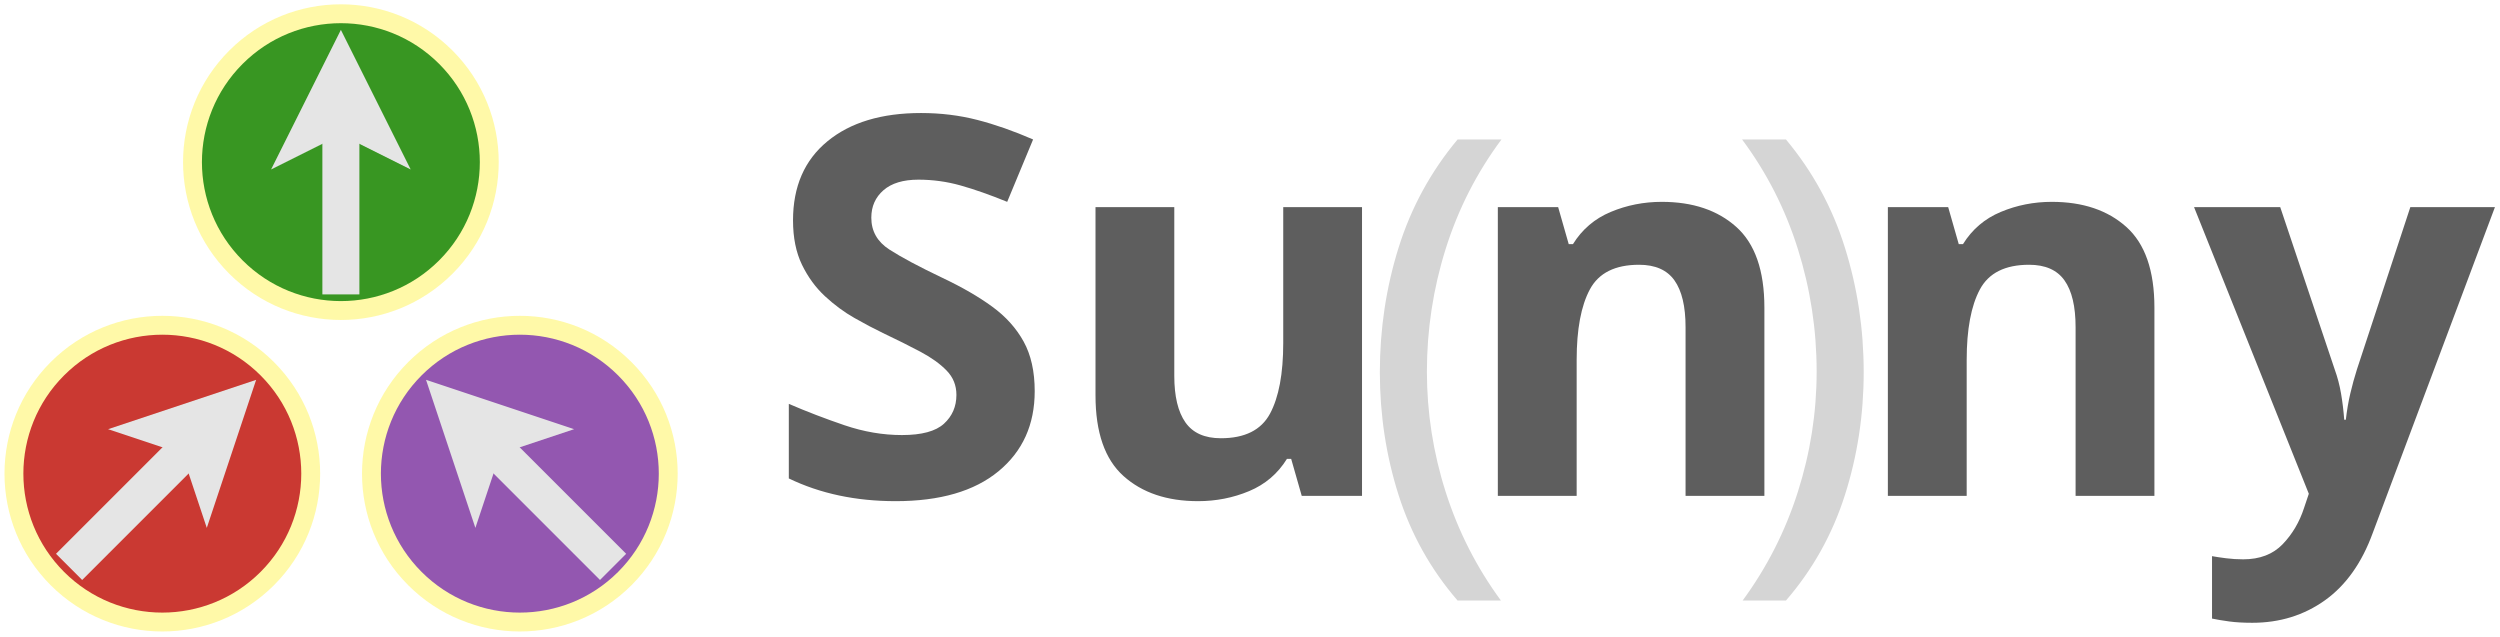
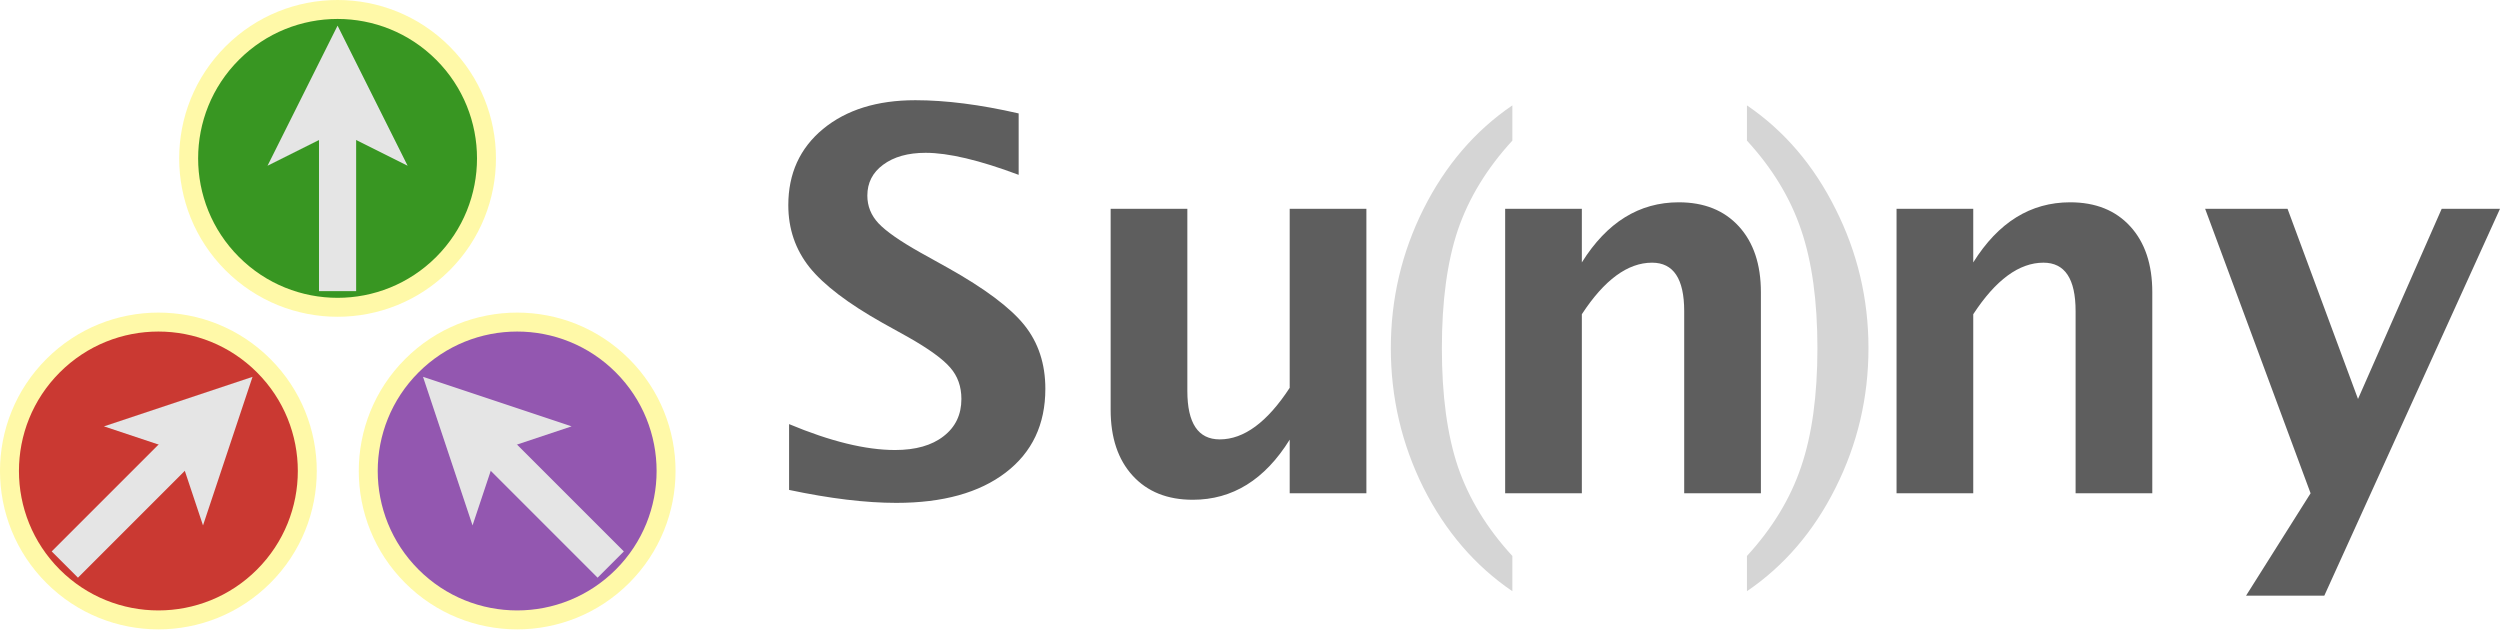
- <svg xmlns="http://www.w3.org/2000/svg" viewBox="0 0 1260.705 321.048" height="321.048" width="1260.705" xml:space="preserve" id="svg2" version="1.1">
+ <svg xmlns="http://www.w3.org/2000/svg" viewBox="0 0 1256.29 316.269" height="316.269" width="1256.29" xml:space="preserve" id="svg2" version="1.1">
  <defs id="defs6">
    <clipPath id="clipPath14" clipPathUnits="userSpaceOnUse">
      <path id="path12" d="M 0,0 H 1024 V 768 H 0 Z" />
    </clipPath>
    <clipPath id="clipPath24" clipPathUnits="userSpaceOnUse">
      <path id="path22" d="M 0,0 H 1024 V 768 H 0 Z" />
    </clipPath>
    <clipPath id="clipPath64" clipPathUnits="userSpaceOnUse">
      <path id="path62" d="M 173.494,372.509 H 294.881 V 493.895 H 173.494 Z" />
    </clipPath>
    <clipPath id="clipPath74" clipPathUnits="userSpaceOnUse">
      <path id="path72" d="M 180.634,379.649 H 287.741 V 486.755 H 180.634 Z" />
    </clipPath>
    <clipPath id="clipPath84" clipPathUnits="userSpaceOnUse">
      <path id="path82" d="m 38.275,372.509 h 121.386 V 493.895 H 38.275 Z" />
    </clipPath>
    <clipPath id="clipPath94" clipPathUnits="userSpaceOnUse">
      <path id="path92" d="m 45.415,379.649 h 107.106 V 486.755 H 45.415 Z" />
    </clipPath>
    <clipPath id="clipPath104" clipPathUnits="userSpaceOnUse">
      <path id="path102" d="M 105.808,490.324 H 227.195 V 611.71 H 105.808 Z" />
    </clipPath>
    <clipPath id="clipPath114" clipPathUnits="userSpaceOnUse">
      <path id="path112" d="M 112.948,497.464 H 220.054 V 604.57 H 112.948 Z" />
    </clipPath>
    <clipPath id="clipPath124" clipPathUnits="userSpaceOnUse">
      <path id="path122" d="M 193.901,602.043 V 499.991 h -54.8 v 102.053 z" />
    </clipPath>
    <clipPath id="clipPath130" clipPathUnits="userSpaceOnUse">
      <path id="path128" d="M 0,0 H 1024 V 768 H 0 Z" />
    </clipPath>
    <clipPath id="clipPath144" clipPathUnits="userSpaceOnUse">
      <path id="path142" d="m 217.37,488.769 72.162,-72.162 -38.749,-38.749 -72.162,72.162 z" />
    </clipPath>
    <clipPath id="clipPath150" clipPathUnits="userSpaceOnUse">
      <path id="path148" d="M 0,0 H 1024 V 768 H 0 Z" />
    </clipPath>
    <clipPath id="clipPath164" clipPathUnits="userSpaceOnUse">
      <path id="path162" d="M 154.535,450.019 82.373,377.857 43.623,416.606 115.786,488.769 Z" />
    </clipPath>
    <clipPath id="clipPath170" clipPathUnits="userSpaceOnUse">
      <path id="path168" d="M 0,0 H 1024 V 768 H 0 Z" />
    </clipPath>
  </defs>
-   <g clip-path="url(#clipPath14)" transform="matrix(1.333333,0,0,-1.333333,-50.10061,816.4547)" id="g10">
+   <g clip-path="url(#clipPath14)" transform="matrix(1.333333,0,0,-1.333333,-52.36685,814.2803)" id="g10">
    <g id="g16" />
    <g id="g18">
      <g clip-path="url(#clipPath24)" id="g20">
        <g transform="translate(551.4487,416.7969)" id="g28">
-           <text id="text32" style="font-variant:normal;font-weight:normal;font-size:200px;font-family:LucidaGrande;-inkscape-font-specification:LucidaGrande;writing-mode:lr-tb;fill:#d5d5d5;fill-opacity:1;fill-rule:nonzero;stroke:none" transform="scale(1,-1)">
-             <tspan id="tspan30" y="0" x="0">(</tspan>
-           </text>
+           <path id="text32" style="font-variant:normal;font-weight:normal;font-size:200px;font-family:LucidaGrande;-inkscape-font-specification:LucidaGrande;writing-mode:lr-tb;fill:#d5d5d5;fill-opacity:1;fill-rule:nonzero;stroke:none" d="m 57.813,-154.199 c -14.062,9.57 -25.228,22.59 -33.497,39.062 -8.203,16.406 -12.305,33.887 -12.305,52.441 0,18.62 4.102,36.166 12.305,52.638 8.268,16.406 19.434,29.395 33.497,38.965 V 15.625 C 48.243,5.208 41.407,-5.989 37.305,-17.968 c -4.036,-11.979 -6.056,-26.889 -6.056,-44.728 0,-17.773 2.019,-32.649 6.056,-44.628 4.102,-11.979 10.938,-23.178 20.508,-33.595 z" transform="scale(1,-1)" />
        </g>
        <g transform="translate(690.4487,416.7969)" id="g34">
-           <text id="text38" style="font-variant:normal;font-weight:normal;font-size:200px;font-family:LucidaGrande;-inkscape-font-specification:LucidaGrande;writing-mode:lr-tb;fill:#d5d5d5;fill-opacity:1;fill-rule:nonzero;stroke:none" transform="scale(1,-1)">
-             <tspan id="tspan36" y="0" x="0">)</tspan>
-           </text>
+           <path id="text38" style="font-variant:normal;font-weight:normal;font-size:200px;font-family:LucidaGrande;-inkscape-font-specification:LucidaGrande;writing-mode:lr-tb;fill:#d5d5d5;fill-opacity:1;fill-rule:nonzero;stroke:none" d="m 7.226,-154.199 v 13.28 c 9.57,10.417 16.373,21.616 20.41,33.595 4.102,11.979 6.152,26.855 6.152,44.628 0,17.839 -2.051,32.748 -6.152,44.728 C 23.6,-5.989 16.797,5.208 7.226,15.625 V 28.907 C 21.289,19.336 32.422,6.348 40.625,-10.058 c 8.268,-16.471 12.403,-34.018 12.403,-52.638 0,-18.555 -4.135,-36.035 -12.403,-52.441 -8.203,-16.471 -19.336,-29.491 -33.398,-39.062 z" transform="scale(1,-1)" />
        </g>
        <g transform="translate(326.7098,424.7969)" id="g40">
-           <text id="text44" style="font-variant:normal;font-weight:bold;font-size:200px;font-family:LucidaGrande;-inkscape-font-specification:LucidaGrande-Bold;writing-mode:lr-tb;fill:#5e5e5e;fill-opacity:1;fill-rule:nonzero;stroke:none" transform="scale(1,-1)">
-             <tspan id="tspan42" y="0" x="0 114.26">Su</tspan>
-           </text>
+           <path id="text44" style="font-variant:normal;font-weight:bold;font-size:200px;font-family:LucidaGrande;-inkscape-font-specification:LucidaGrande-Bold;writing-mode:lr-tb;fill:#5e5e5e;fill-opacity:1;fill-rule:nonzero;stroke:none" d="m 57.519,-148.144 c -14.388,0 -25.976,3.613 -34.765,10.84 -8.724,7.227 -13.087,16.797 -13.087,28.711 0,8.919 2.67,16.732 8.008,23.437 5.339,6.641 14.485,13.606 27.441,20.897 l 9.668,5.372 c 7.812,4.427 13.119,8.269 15.918,11.524 2.799,3.19 4.2,7.128 4.2,11.815 0,5.924 -2.246,10.612 -6.738,14.062 -4.427,3.451 -10.515,5.177 -18.262,5.177 -11.068,0 -24.382,-3.256 -39.942,-9.766 V -1.27 C 25.325,1.985 38.802,3.614 50.39,3.614 c 17.513,0 31.251,-3.809 41.212,-11.426 9.961,-7.617 14.941,-18.133 14.941,-31.544 0,-9.44 -2.637,-17.448 -7.91,-24.023 -5.273,-6.576 -14.877,-13.769 -28.809,-21.582 l -10.352,-5.761 c -7.747,-4.362 -13.021,-8.041 -15.82,-11.036 -2.799,-2.995 -4.198,-6.477 -4.198,-10.449 0,-4.818 1.985,-8.691 5.956,-11.621 4.036,-2.995 9.376,-4.493 16.017,-4.493 8.594,0 20.279,2.767 35.058,8.301 v -23.145 c -14.453,-3.32 -27.441,-4.98 -38.965,-4.98 z m 73.635,40.917 v 75.781 c 0,10.482 2.767,18.751 8.301,24.806 5.534,6.055 13.086,9.082 22.657,9.082 14.974,0 27.148,-7.553 36.523,-22.657 V -1.6780743e-4 h 28.906 V -107.227 H 198.635 v 67.481 c -8.464,12.956 -17.253,19.433 -26.367,19.433 -8.138,0 -12.207,-6.086 -12.207,-18.261 v -68.653 z" transform="scale(1,-1)" />
        </g>
        <g transform="translate(588.4806,424.7969)" id="g46">
-           <text id="text50" style="font-variant:normal;font-weight:bold;font-size:200px;font-family:LucidaGrande;-inkscape-font-specification:LucidaGrande-Bold;writing-mode:lr-tb;fill:#5e5e5e;fill-opacity:1;fill-rule:nonzero;stroke:none" transform="scale(1,-1)">
-             <tspan id="tspan48" y="0" x="0">n</tspan>
-           </text>
+           <path id="text50" style="font-variant:normal;font-weight:bold;font-size:200px;font-family:LucidaGrande;-inkscape-font-specification:LucidaGrande-Bold;writing-mode:lr-tb;fill:#5e5e5e;fill-opacity:1;fill-rule:nonzero;stroke:none" d="m 83.497,-109.669 c -14.909,0 -27.084,7.553 -36.524,22.657 V -107.227 H 18.067 V -1.6780743e-4 H 46.972 V -67.481 c 8.464,-12.956 17.286,-19.433 26.465,-19.433 8.073,0 12.11,6.086 12.11,18.261 V -1.6780743e-4 H 114.453 V -75.781 c 0,-10.482 -2.767,-18.751 -8.301,-24.806 -5.534,-6.055 -13.085,-9.082 -22.655,-9.082 z" transform="scale(1,-1)" />
        </g>
        <g transform="translate(735.9935,424.7969)" id="g52">
-           <text id="text56" style="font-variant:normal;font-weight:bold;font-size:200px;font-family:LucidaGrande;-inkscape-font-specification:LucidaGrande-Bold;writing-mode:lr-tb;fill:#5e5e5e;fill-opacity:1;fill-rule:nonzero;stroke:none" transform="scale(1,-1)">
-             <tspan id="tspan54" y="0" x="0 131.34">ny</tspan>
-           </text>
+           <path id="text56" style="font-variant:normal;font-weight:bold;font-size:200px;font-family:LucidaGrande;-inkscape-font-specification:LucidaGrande-Bold;writing-mode:lr-tb;fill:#5e5e5e;fill-opacity:1;fill-rule:nonzero;stroke:none" d="m 83.497,-109.669 c -14.909,0 -27.084,7.553 -36.524,22.657 V -107.227 H 18.066 V -1.6780743e-4 H 46.972 V -67.481 c 8.464,-12.956 17.286,-19.433 26.465,-19.433 8.073,0 12.11,6.086 12.11,18.261 V -1.6780743e-4 H 114.453 V -75.781 c 0,-10.482 -2.767,-18.751 -8.301,-24.806 -5.534,-6.055 -13.085,-9.082 -22.655,-9.082 z m 50.871,2.442 L 174.113,-1.6780743e-4 149.797,38.574 h 29.492 l 66.211,-145.8 h -21.973 l -31.542,71.679 -26.562,-71.679 z" transform="scale(1,-1)" />
        </g>
      </g>
    </g>
    <g id="g58">
      <g clip-path="url(#clipPath64)" id="g60">
        <path id="path66" style="fill:#fff99b;fill-opacity:0.86;fill-rule:nonzero;stroke:none" d="m 276.397,475.411 c 23.312,-23.312 23.312,-61.107 0,-84.419 -23.312,-23.312 -61.107,-23.312 -84.419,0 -23.312,23.312 -23.312,61.107 0,84.419 23.312,23.312 61.107,23.312 84.419,0 z" />
      </g>
    </g>
    <g id="g68">
      <g clip-path="url(#clipPath74)" id="g70">
        <path id="path76" style="fill:#9357b0;fill-opacity:1;fill-rule:nonzero;stroke:none" d="m 271.348,470.362 c 20.523,-20.523 20.523,-53.798 0,-74.322 -20.523,-20.523 -53.798,-20.523 -74.321,0 -20.523,20.523 -20.523,53.798 0,74.322 20.523,20.523 53.798,20.523 74.321,0 z" />
      </g>
    </g>
    <g id="g78">
      <g clip-path="url(#clipPath84)" id="g80">
        <path id="path86" style="fill:#fff99b;fill-opacity:0.86;fill-rule:nonzero;stroke:none" d="m 141.178,475.411 c 23.312,-23.312 23.312,-61.107 0,-84.419 -23.312,-23.312 -61.107,-23.312 -84.419,0 -23.312,23.312 -23.312,61.107 0,84.419 23.312,23.312 61.107,23.312 84.419,0 z" />
      </g>
    </g>
    <g id="g88">
      <g clip-path="url(#clipPath94)" id="g90">
        <path id="path96" style="fill:#ca3932;fill-opacity:1;fill-rule:nonzero;stroke:none" d="m 136.129,470.362 c 20.523,-20.523 20.523,-53.798 0,-74.322 -20.523,-20.523 -53.798,-20.523 -74.322,0 -20.523,20.523 -20.523,53.798 0,74.322 20.523,20.523 53.798,20.523 74.322,0 z" />
      </g>
    </g>
    <g id="g98">
      <g clip-path="url(#clipPath104)" id="g100">
        <path id="path106" style="fill:#fff99b;fill-opacity:0.86;fill-rule:nonzero;stroke:none" d="m 208.711,593.226 c 23.312,-23.312 23.312,-61.107 0,-84.419 -23.312,-23.312 -61.107,-23.312 -84.419,0 -23.312,23.312 -23.312,61.107 0,84.419 23.312,23.312 61.107,23.312 84.419,0 z" />
      </g>
    </g>
    <g id="g108">
      <g clip-path="url(#clipPath114)" id="g110">
        <path id="path116" style="fill:#389622;fill-opacity:1;fill-rule:nonzero;stroke:none" d="m 203.662,588.178 c 20.523,-20.523 20.523,-53.798 0,-74.322 -20.523,-20.523 -53.798,-20.523 -74.322,0 -20.523,20.523 -20.523,53.798 0,74.322 20.523,20.523 53.798,20.523 74.322,0 z" />
      </g>
    </g>
    <g id="g118">
      <g clip-path="url(#clipPath124)" id="g120">
        <g clip-path="url(#clipPath130)" id="g126">
          <g transform="matrix(0,-1,-1,0,166.5014,601.0435)" id="g132">
            <path id="path134" style="fill:none;stroke:#e5e5e5;stroke-width:14;stroke-linecap:butt;stroke-linejoin:miter;stroke-miterlimit:4;stroke-dasharray:none;stroke-opacity:1" d="m 32.6,0 h 7 60.453" />
          </g>
          <path id="path136" style="fill:#e5e5e5;fill-opacity:1;fill-rule:nonzero;stroke:none" d="m 192.901,548.244 -26.4,52.8 -26.4,-52.8 26.4,13.2 z" />
        </g>
      </g>
    </g>
    <g id="g138">
      <g clip-path="url(#clipPath144)" id="g140">
        <g clip-path="url(#clipPath150)" id="g146">
          <g transform="matrix(0.7071068,-0.7071068,-0.7071068,-0.7071068,198.7024,468.6867)" id="g152">
            <path id="path154" style="fill:none;stroke:#e5e5e5;stroke-width:14;stroke-linecap:butt;stroke-linejoin:miter;stroke-miterlimit:4;stroke-dasharray:none;stroke-opacity:1" d="m 32.6,0 h 7 60.453" />
          </g>
          <path id="path156" style="fill:#e5e5e5;fill-opacity:1;fill-rule:nonzero;stroke:none" d="m 254.705,450.019 -56.003,18.668 18.668,-56.003 9.334,28.001 z" />
        </g>
      </g>
    </g>
    <g id="g158">
      <g clip-path="url(#clipPath164)" id="g160">
        <g clip-path="url(#clipPath170)" id="g166">
          <g transform="matrix(-0.7071068,-0.7071068,-0.7071068,0.7071068,134.4533,468.6867)" id="g172">
            <path id="path174" style="fill:none;stroke:#e5e5e5;stroke-width:14;stroke-linecap:butt;stroke-linejoin:miter;stroke-miterlimit:4;stroke-dasharray:none;stroke-opacity:1" d="m 32.6,0 h 7 60.453" />
          </g>
          <path id="path176" style="fill:#e5e5e5;fill-opacity:1;fill-rule:nonzero;stroke:none" d="m 115.786,412.684 18.668,56.003 -56.003,-18.668 28.001,-9.334 z" />
        </g>
      </g>
    </g>
  </g>
</svg>
